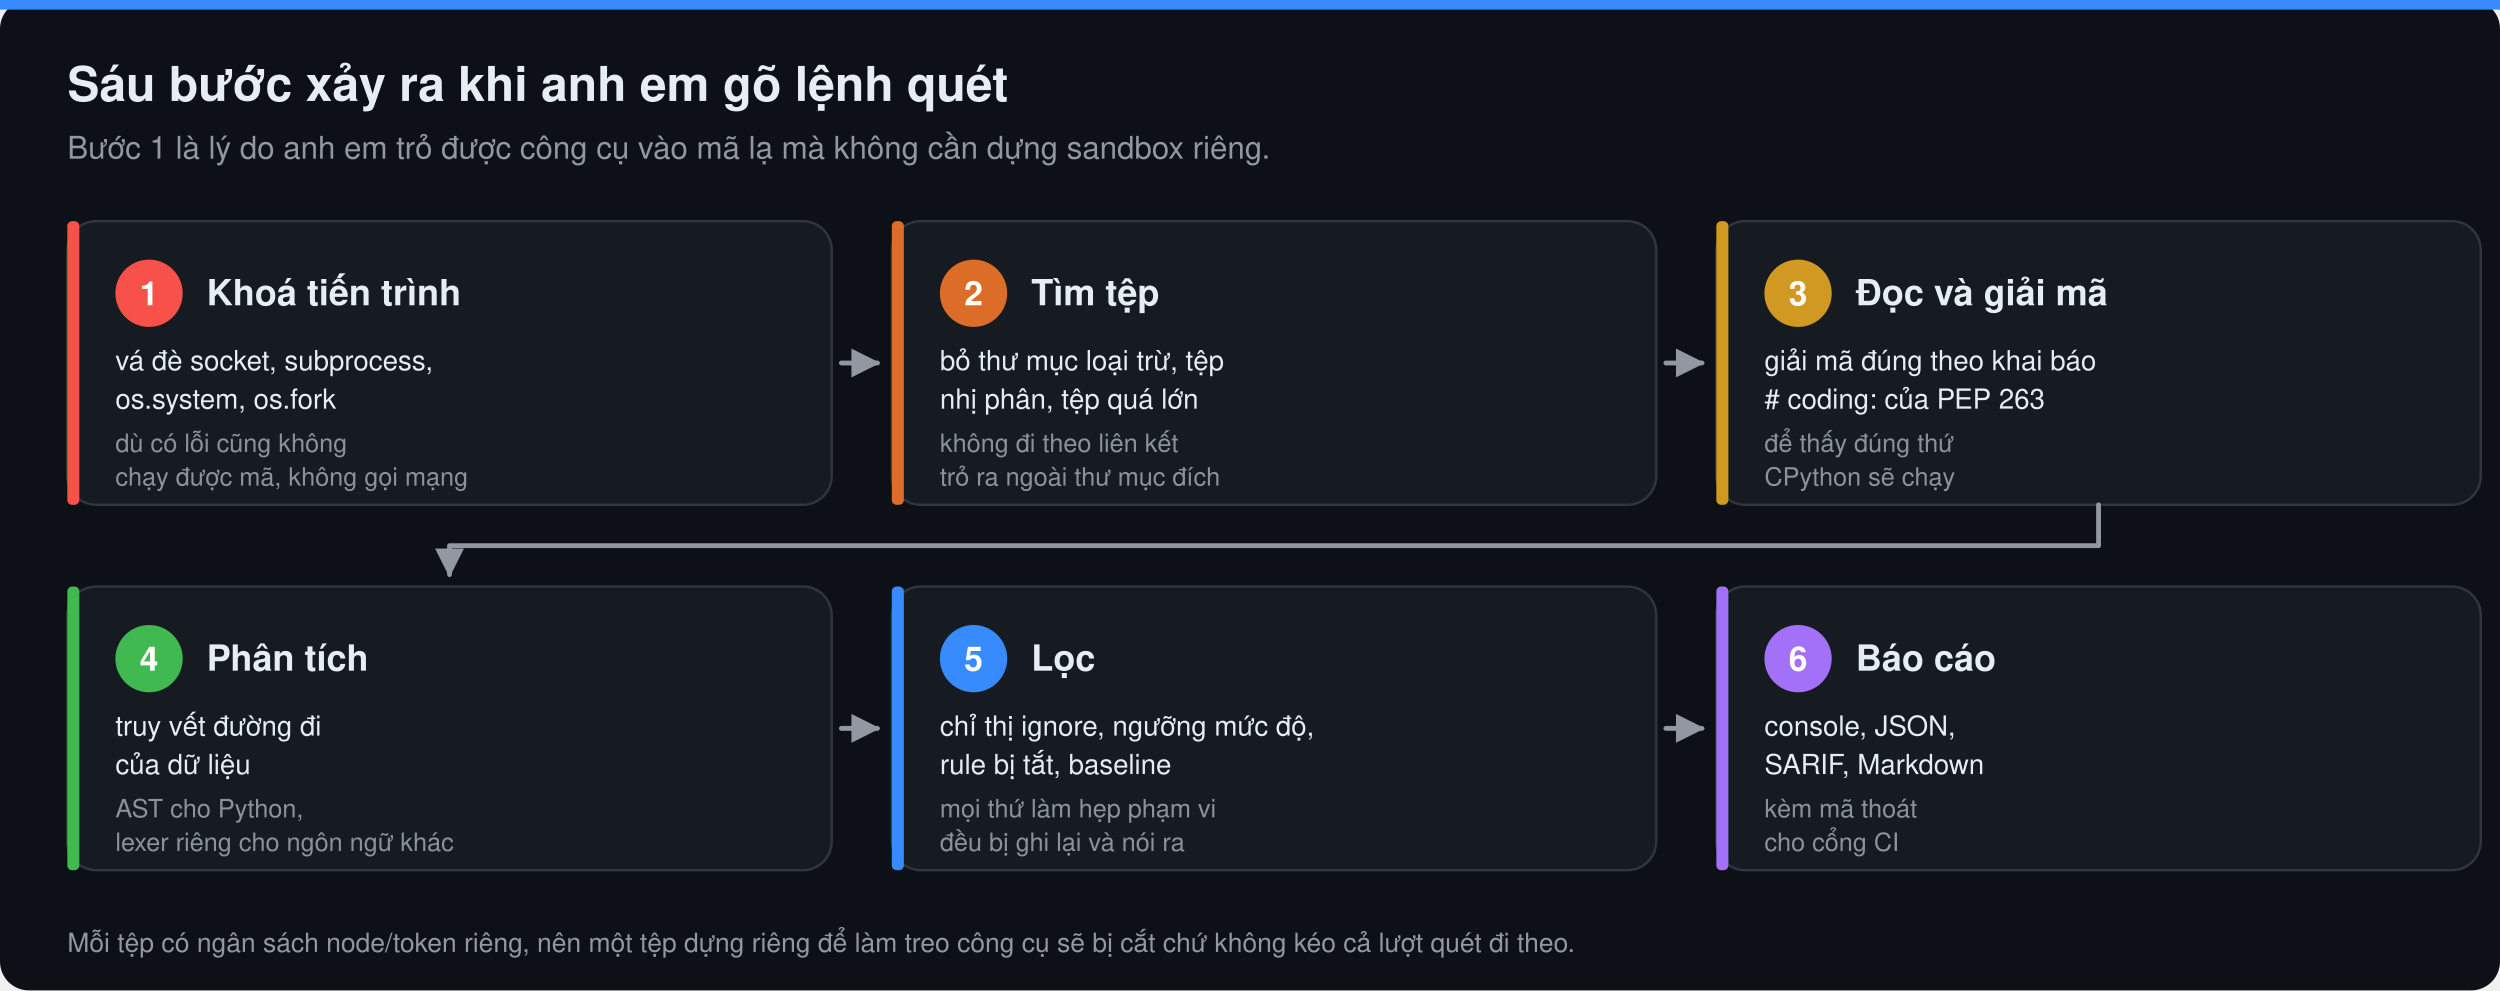
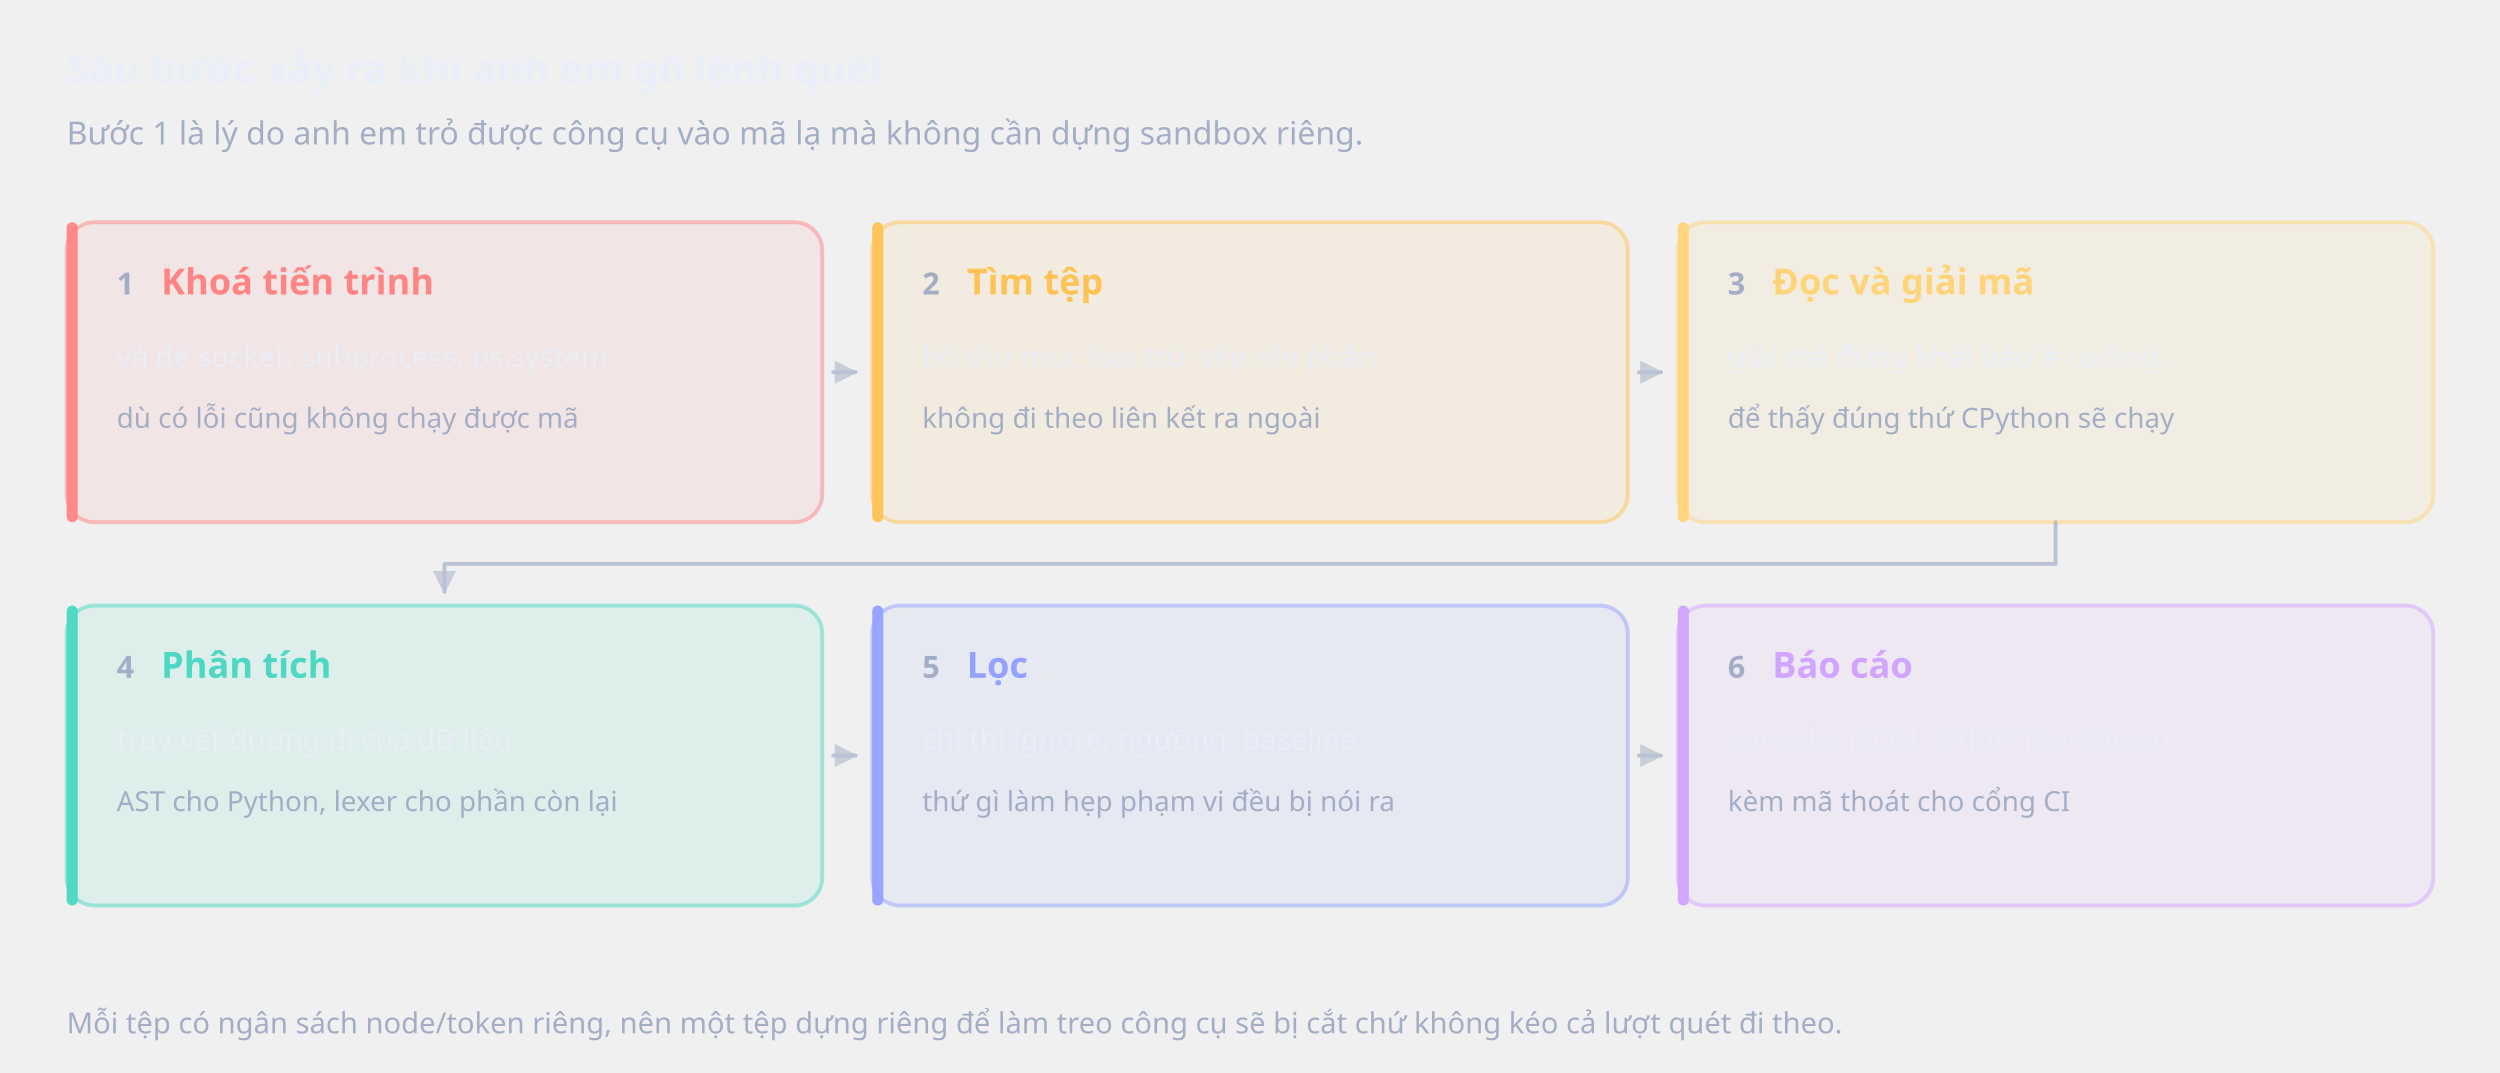
- <svg xmlns="http://www.w3.org/2000/svg" width="1040" height="412" viewBox="0 0 1040 412" role="img">
+ <svg xmlns="http://www.w3.org/2000/svg" viewBox="0 0 900 386" width="900" height="386" role="img">
  <defs>
-     <marker id="arrow-dark" viewBox="0 0 10 10" refX="9" refY="5" markerWidth="6" markerHeight="6" orient="auto-start-reverse">
-       <path d="M 0 0 L 10 5 L 0 10 z" fill="#9198a1" />
+     <marker id="adark" viewBox="0 0 10 10" refX="9" refY="5" markerWidth="6" markerHeight="6" orient="auto-start-reverse">
+       <path d="M 0 0 L 10 5 L 0 10 z" fill="#a3aec6" opacity="0.75" />
    </marker>
  </defs>
-   <rect width="1040" height="412" rx="12" fill="#0d1117" />
-   <rect x="0" y="0" width="1040" height="4" rx="0" fill="#388bfd" />
-   <text x="28" y="42" font-family="'Segoe UI',system-ui,-apple-system,Helvetica,Arial,sans-serif" font-size="20" font-weight="700" fill="#e6edf3" text-anchor="start">Sáu bước xảy ra khi anh em gõ lệnh quét</text>
-   <text x="28" y="66" font-family="'Segoe UI',system-ui,-apple-system,Helvetica,Arial,sans-serif" font-size="13" font-weight="normal" fill="#9198a1" text-anchor="start">Bước 1 là lý do anh em trỏ được công cụ vào mã lạ mà không cần dựng sandbox riêng.</text>
-   <rect x="28" y="92" width="318" height="118" rx="12" fill="#161b22" stroke="#30363d" stroke-width="1" />
-   <rect x="28" y="92" width="5" height="118" rx="2" fill="#f85149" />
-   <circle cx="62" cy="122" r="14" fill="#f85149" />
-   <text x="62" y="127" font-family="'Segoe UI',system-ui,-apple-system,Helvetica,Arial,sans-serif" font-size="14" font-weight="700" fill="#ffffff" text-anchor="middle">1</text>
-   <text x="86" y="127" font-family="'Segoe UI',system-ui,-apple-system,Helvetica,Arial,sans-serif" font-size="15" font-weight="700" fill="#e6edf3" text-anchor="start">Khoá tiến trình</text>
-   <text x="48" y="154" font-family="'Segoe UI',system-ui,-apple-system,Helvetica,Arial,sans-serif" font-size="11.5" font-weight="normal" fill="#e6edf3" text-anchor="start">vá đè socket, subprocess,</text>
-   <text x="48" y="170" font-family="'Segoe UI',system-ui,-apple-system,Helvetica,Arial,sans-serif" font-size="11.5" font-weight="normal" fill="#e6edf3" text-anchor="start">os.system, os.fork</text>
-   <text x="48" y="188" font-family="'Segoe UI',system-ui,-apple-system,Helvetica,Arial,sans-serif" font-size="10.5" font-weight="normal" fill="#9198a1" text-anchor="start" opacity="0.95">dù có lỗi cũng không</text>
-   <text x="48" y="202" font-family="'Segoe UI',system-ui,-apple-system,Helvetica,Arial,sans-serif" font-size="10.5" font-weight="normal" fill="#9198a1" text-anchor="start" opacity="0.95">chạy được mã, không gọi mạng</text>
-   <line x1="350" y1="151.0" x2="365" y2="151.0" stroke="#9198a1" stroke-width="2" stroke-linecap="round" marker-end="url(#arrow-dark)" />
-   <rect x="371" y="92" width="318" height="118" rx="12" fill="#161b22" stroke="#30363d" stroke-width="1" />
-   <rect x="371" y="92" width="5" height="118" rx="2" fill="#db6d28" />
-   <circle cx="405" cy="122" r="14" fill="#db6d28" />
-   <text x="405" y="127" font-family="'Segoe UI',system-ui,-apple-system,Helvetica,Arial,sans-serif" font-size="14" font-weight="700" fill="#ffffff" text-anchor="middle">2</text>
-   <text x="429" y="127" font-family="'Segoe UI',system-ui,-apple-system,Helvetica,Arial,sans-serif" font-size="15" font-weight="700" fill="#e6edf3" text-anchor="start">Tìm tệp</text>
-   <text x="391" y="154" font-family="'Segoe UI',system-ui,-apple-system,Helvetica,Arial,sans-serif" font-size="11.5" font-weight="normal" fill="#e6edf3" text-anchor="start">bỏ thư mục loại trừ, tệp</text>
-   <text x="391" y="170" font-family="'Segoe UI',system-ui,-apple-system,Helvetica,Arial,sans-serif" font-size="11.5" font-weight="normal" fill="#e6edf3" text-anchor="start">nhị phân, tệp quá lớn</text>
-   <text x="391" y="188" font-family="'Segoe UI',system-ui,-apple-system,Helvetica,Arial,sans-serif" font-size="10.5" font-weight="normal" fill="#9198a1" text-anchor="start" opacity="0.95">không đi theo liên kết</text>
-   <text x="391" y="202" font-family="'Segoe UI',system-ui,-apple-system,Helvetica,Arial,sans-serif" font-size="10.5" font-weight="normal" fill="#9198a1" text-anchor="start" opacity="0.95">trỏ ra ngoài thư mục đích</text>
-   <line x1="693" y1="151.0" x2="708" y2="151.0" stroke="#9198a1" stroke-width="2" stroke-linecap="round" marker-end="url(#arrow-dark)" />
-   <rect x="714" y="92" width="318" height="118" rx="12" fill="#161b22" stroke="#30363d" stroke-width="1" />
-   <rect x="714" y="92" width="5" height="118" rx="2" fill="#d29922" />
-   <circle cx="748" cy="122" r="14" fill="#d29922" />
-   <text x="748" y="127" font-family="'Segoe UI',system-ui,-apple-system,Helvetica,Arial,sans-serif" font-size="14" font-weight="700" fill="#ffffff" text-anchor="middle">3</text>
-   <text x="772" y="127" font-family="'Segoe UI',system-ui,-apple-system,Helvetica,Arial,sans-serif" font-size="15" font-weight="700" fill="#e6edf3" text-anchor="start">Đọc và giải mã</text>
-   <text x="734" y="154" font-family="'Segoe UI',system-ui,-apple-system,Helvetica,Arial,sans-serif" font-size="11.5" font-weight="normal" fill="#e6edf3" text-anchor="start">giải mã đúng theo khai báo</text>
-   <text x="734" y="170" font-family="'Segoe UI',system-ui,-apple-system,Helvetica,Arial,sans-serif" font-size="11.5" font-weight="normal" fill="#e6edf3" text-anchor="start"># coding: của PEP 263</text>
-   <text x="734" y="188" font-family="'Segoe UI',system-ui,-apple-system,Helvetica,Arial,sans-serif" font-size="10.5" font-weight="normal" fill="#9198a1" text-anchor="start" opacity="0.95">để thấy đúng thứ</text>
-   <text x="734" y="202" font-family="'Segoe UI',system-ui,-apple-system,Helvetica,Arial,sans-serif" font-size="10.5" font-weight="normal" fill="#9198a1" text-anchor="start" opacity="0.95">CPython sẽ chạy</text>
-   <rect x="28" y="244" width="318" height="118" rx="12" fill="#161b22" stroke="#30363d" stroke-width="1" />
-   <rect x="28" y="244" width="5" height="118" rx="2" fill="#3fb950" />
-   <circle cx="62" cy="274" r="14" fill="#3fb950" />
-   <text x="62" y="279" font-family="'Segoe UI',system-ui,-apple-system,Helvetica,Arial,sans-serif" font-size="14" font-weight="700" fill="#ffffff" text-anchor="middle">4</text>
-   <text x="86" y="279" font-family="'Segoe UI',system-ui,-apple-system,Helvetica,Arial,sans-serif" font-size="15" font-weight="700" fill="#e6edf3" text-anchor="start">Phân tích</text>
-   <text x="48" y="306" font-family="'Segoe UI',system-ui,-apple-system,Helvetica,Arial,sans-serif" font-size="11.5" font-weight="normal" fill="#e6edf3" text-anchor="start">truy vết đường đi</text>
-   <text x="48" y="322" font-family="'Segoe UI',system-ui,-apple-system,Helvetica,Arial,sans-serif" font-size="11.5" font-weight="normal" fill="#e6edf3" text-anchor="start">của dữ liệu</text>
-   <text x="48" y="340" font-family="'Segoe UI',system-ui,-apple-system,Helvetica,Arial,sans-serif" font-size="10.5" font-weight="normal" fill="#9198a1" text-anchor="start" opacity="0.95">AST cho Python,</text>
-   <text x="48" y="354" font-family="'Segoe UI',system-ui,-apple-system,Helvetica,Arial,sans-serif" font-size="10.5" font-weight="normal" fill="#9198a1" text-anchor="start" opacity="0.95">lexer riêng cho ngôn ngữ khác</text>
-   <line x1="350" y1="303.0" x2="365" y2="303.0" stroke="#9198a1" stroke-width="2" stroke-linecap="round" marker-end="url(#arrow-dark)" />
-   <rect x="371" y="244" width="318" height="118" rx="12" fill="#161b22" stroke="#30363d" stroke-width="1" />
-   <rect x="371" y="244" width="5" height="118" rx="2" fill="#388bfd" />
-   <circle cx="405" cy="274" r="14" fill="#388bfd" />
-   <text x="405" y="279" font-family="'Segoe UI',system-ui,-apple-system,Helvetica,Arial,sans-serif" font-size="14" font-weight="700" fill="#ffffff" text-anchor="middle">5</text>
-   <text x="429" y="279" font-family="'Segoe UI',system-ui,-apple-system,Helvetica,Arial,sans-serif" font-size="15" font-weight="700" fill="#e6edf3" text-anchor="start">Lọc</text>
-   <text x="391" y="306" font-family="'Segoe UI',system-ui,-apple-system,Helvetica,Arial,sans-serif" font-size="11.5" font-weight="normal" fill="#e6edf3" text-anchor="start">chỉ thị ignore, ngưỡng mức độ,</text>
-   <text x="391" y="322" font-family="'Segoe UI',system-ui,-apple-system,Helvetica,Arial,sans-serif" font-size="11.5" font-weight="normal" fill="#e6edf3" text-anchor="start">rule bị tắt, baseline</text>
-   <text x="391" y="340" font-family="'Segoe UI',system-ui,-apple-system,Helvetica,Arial,sans-serif" font-size="10.5" font-weight="normal" fill="#9198a1" text-anchor="start" opacity="0.95">mọi thứ làm hẹp phạm vi</text>
-   <text x="391" y="354" font-family="'Segoe UI',system-ui,-apple-system,Helvetica,Arial,sans-serif" font-size="10.5" font-weight="normal" fill="#9198a1" text-anchor="start" opacity="0.95">đều bị ghi lại và nói ra</text>
-   <line x1="693" y1="303.0" x2="708" y2="303.0" stroke="#9198a1" stroke-width="2" stroke-linecap="round" marker-end="url(#arrow-dark)" />
-   <rect x="714" y="244" width="318" height="118" rx="12" fill="#161b22" stroke="#30363d" stroke-width="1" />
-   <rect x="714" y="244" width="5" height="118" rx="2" fill="#a371f7" />
-   <circle cx="748" cy="274" r="14" fill="#a371f7" />
-   <text x="748" y="279" font-family="'Segoe UI',system-ui,-apple-system,Helvetica,Arial,sans-serif" font-size="14" font-weight="700" fill="#ffffff" text-anchor="middle">6</text>
-   <text x="772" y="279" font-family="'Segoe UI',system-ui,-apple-system,Helvetica,Arial,sans-serif" font-size="15" font-weight="700" fill="#e6edf3" text-anchor="start">Báo cáo</text>
-   <text x="734" y="306" font-family="'Segoe UI',system-ui,-apple-system,Helvetica,Arial,sans-serif" font-size="11.5" font-weight="normal" fill="#e6edf3" text-anchor="start">console, JSON,</text>
-   <text x="734" y="322" font-family="'Segoe UI',system-ui,-apple-system,Helvetica,Arial,sans-serif" font-size="11.5" font-weight="normal" fill="#e6edf3" text-anchor="start">SARIF, Markdown</text>
-   <text x="734" y="340" font-family="'Segoe UI',system-ui,-apple-system,Helvetica,Arial,sans-serif" font-size="10.5" font-weight="normal" fill="#9198a1" text-anchor="start" opacity="0.95">kèm mã thoát</text>
-   <text x="734" y="354" font-family="'Segoe UI',system-ui,-apple-system,Helvetica,Arial,sans-serif" font-size="10.5" font-weight="normal" fill="#9198a1" text-anchor="start" opacity="0.95">cho cổng CI</text>
-   <path d="M 873 210 L 873 227 L 187 227 L 187 239" fill="none" stroke="#9198a1" stroke-width="2" stroke-linecap="round" stroke-linejoin="round" marker-end="url(#arrow-dark)" />
-   <text x="28" y="396" font-family="'Segoe UI',system-ui,-apple-system,Helvetica,Arial,sans-serif" font-size="11" font-weight="normal" fill="#9198a1" text-anchor="start">Mỗi tệp có ngân sách node/token riêng, nên một tệp dựng riêng để làm treo công cụ sẽ bị cắt chứ không kéo cả lượt quét đi theo.</text>
+   <text x="24" y="30" font-family="Segoe UI, system-ui, -apple-system, sans-serif" font-size="14.5" fill="#e9eef8" text-anchor="start" font-weight="700">Sáu bước xảy ra khi anh em gõ lệnh quét</text>
+   <text x="24" y="52" font-family="Segoe UI, system-ui, -apple-system, sans-serif" font-size="11.5" fill="#a3aec6" text-anchor="start" font-weight="400">Bước 1 là lý do anh em trỏ được công cụ vào mã lạ mà không cần dựng sandbox riêng.</text>
+   <rect x="24" y="80" width="272" height="108" rx="10" fill="#ff8585" opacity="0.11" />
+   <rect x="24" y="80" width="272" height="108" rx="10" fill="none" stroke="#ff8585" stroke-width="1.4" opacity="0.50" />
+   <rect x="24" y="80" width="4" height="108" rx="2" fill="#ff8585" opacity="0.95" />
+   <text x="42" y="106" font-family="Segoe UI, system-ui, -apple-system, sans-serif" font-size="11" fill="#a3aec6" text-anchor="start" font-weight="700">1</text>
+   <text x="58" y="106" font-family="Segoe UI, system-ui, -apple-system, sans-serif" font-size="13" fill="#ff8585" text-anchor="start" font-weight="700">Khoá tiến trình</text>
+   <text x="42" y="132" font-family="Segoe UI, system-ui, -apple-system, sans-serif" font-size="10.5" fill="#e9eef8" text-anchor="start" font-weight="400" opacity="0.92">vá đè socket, subprocess, os.system</text>
+   <text x="42" y="154" font-family="Segoe UI, system-ui, -apple-system, sans-serif" font-size="10" fill="#a3aec6" text-anchor="start" font-weight="400">dù có lỗi cũng không chạy được mã</text>
+   <line x1="300" y1="134" x2="308" y2="134" stroke="#a3aec6" stroke-width="1.4" stroke-linecap="round" marker-end="url(#adark)" opacity="0.70" />
+   <rect x="314" y="80" width="272" height="108" rx="10" fill="#ffc255" opacity="0.11" />
+   <rect x="314" y="80" width="272" height="108" rx="10" fill="none" stroke="#ffc255" stroke-width="1.4" opacity="0.50" />
+   <rect x="314" y="80" width="4" height="108" rx="2" fill="#ffc255" opacity="0.95" />
+   <text x="332" y="106" font-family="Segoe UI, system-ui, -apple-system, sans-serif" font-size="11" fill="#a3aec6" text-anchor="start" font-weight="700">2</text>
+   <text x="348" y="106" font-family="Segoe UI, system-ui, -apple-system, sans-serif" font-size="13" fill="#ffc255" text-anchor="start" font-weight="700">Tìm tệp</text>
+   <text x="332" y="132" font-family="Segoe UI, system-ui, -apple-system, sans-serif" font-size="10.5" fill="#e9eef8" text-anchor="start" font-weight="400" opacity="0.92">bỏ thư mục loại trừ, tệp nhị phân</text>
+   <text x="332" y="154" font-family="Segoe UI, system-ui, -apple-system, sans-serif" font-size="10" fill="#a3aec6" text-anchor="start" font-weight="400">không đi theo liên kết ra ngoài</text>
+   <line x1="590" y1="134" x2="598" y2="134" stroke="#a3aec6" stroke-width="1.4" stroke-linecap="round" marker-end="url(#adark)" opacity="0.70" />
+   <rect x="604" y="80" width="272" height="108" rx="10" fill="#ffd479" opacity="0.11" />
+   <rect x="604" y="80" width="272" height="108" rx="10" fill="none" stroke="#ffd479" stroke-width="1.4" opacity="0.50" />
+   <rect x="604" y="80" width="4" height="108" rx="2" fill="#ffd479" opacity="0.95" />
+   <text x="622" y="106" font-family="Segoe UI, system-ui, -apple-system, sans-serif" font-size="11" fill="#a3aec6" text-anchor="start" font-weight="700">3</text>
+   <text x="638" y="106" font-family="Segoe UI, system-ui, -apple-system, sans-serif" font-size="13" fill="#ffd479" text-anchor="start" font-weight="700">Đọc và giải mã</text>
+   <text x="622" y="132" font-family="Segoe UI, system-ui, -apple-system, sans-serif" font-size="10.5" fill="#e9eef8" text-anchor="start" font-weight="400" opacity="0.92">giải mã đúng khai báo # coding:</text>
+   <text x="622" y="154" font-family="Segoe UI, system-ui, -apple-system, sans-serif" font-size="10" fill="#a3aec6" text-anchor="start" font-weight="400">để thấy đúng thứ CPython sẽ chạy</text>
+   <rect x="24" y="218" width="272" height="108" rx="10" fill="#4cd8c2" opacity="0.11" />
+   <rect x="24" y="218" width="272" height="108" rx="10" fill="none" stroke="#4cd8c2" stroke-width="1.4" opacity="0.50" />
+   <rect x="24" y="218" width="4" height="108" rx="2" fill="#4cd8c2" opacity="0.95" />
+   <text x="42" y="244" font-family="Segoe UI, system-ui, -apple-system, sans-serif" font-size="11" fill="#a3aec6" text-anchor="start" font-weight="700">4</text>
+   <text x="58" y="244" font-family="Segoe UI, system-ui, -apple-system, sans-serif" font-size="13" fill="#4cd8c2" text-anchor="start" font-weight="700">Phân tích</text>
+   <text x="42" y="270" font-family="Segoe UI, system-ui, -apple-system, sans-serif" font-size="10.5" fill="#e9eef8" text-anchor="start" font-weight="400" opacity="0.92">truy vết đường đi của dữ liệu</text>
+   <text x="42" y="292" font-family="Segoe UI, system-ui, -apple-system, sans-serif" font-size="10" fill="#a3aec6" text-anchor="start" font-weight="400">AST cho Python, lexer cho phần còn lại</text>
+   <line x1="300" y1="272" x2="308" y2="272" stroke="#a3aec6" stroke-width="1.4" stroke-linecap="round" marker-end="url(#adark)" opacity="0.70" />
+   <rect x="314" y="218" width="272" height="108" rx="10" fill="#93a2ff" opacity="0.11" />
+   <rect x="314" y="218" width="272" height="108" rx="10" fill="none" stroke="#93a2ff" stroke-width="1.4" opacity="0.50" />
+   <rect x="314" y="218" width="4" height="108" rx="2" fill="#93a2ff" opacity="0.95" />
+   <text x="332" y="244" font-family="Segoe UI, system-ui, -apple-system, sans-serif" font-size="11" fill="#a3aec6" text-anchor="start" font-weight="700">5</text>
+   <text x="348" y="244" font-family="Segoe UI, system-ui, -apple-system, sans-serif" font-size="13" fill="#93a2ff" text-anchor="start" font-weight="700">Lọc</text>
+   <text x="332" y="270" font-family="Segoe UI, system-ui, -apple-system, sans-serif" font-size="10.5" fill="#e9eef8" text-anchor="start" font-weight="400" opacity="0.92">chỉ thị ignore, ngưỡng, baseline</text>
+   <text x="332" y="292" font-family="Segoe UI, system-ui, -apple-system, sans-serif" font-size="10" fill="#a3aec6" text-anchor="start" font-weight="400">thứ gì làm hẹp phạm vi đều bị nói ra</text>
+   <line x1="590" y1="272" x2="598" y2="272" stroke="#a3aec6" stroke-width="1.4" stroke-linecap="round" marker-end="url(#adark)" opacity="0.70" />
+   <rect x="604" y="218" width="272" height="108" rx="10" fill="#d3a4ff" opacity="0.11" />
+   <rect x="604" y="218" width="272" height="108" rx="10" fill="none" stroke="#d3a4ff" stroke-width="1.4" opacity="0.50" />
+   <rect x="604" y="218" width="4" height="108" rx="2" fill="#d3a4ff" opacity="0.95" />
+   <text x="622" y="244" font-family="Segoe UI, system-ui, -apple-system, sans-serif" font-size="11" fill="#a3aec6" text-anchor="start" font-weight="700">6</text>
+   <text x="638" y="244" font-family="Segoe UI, system-ui, -apple-system, sans-serif" font-size="13" fill="#d3a4ff" text-anchor="start" font-weight="700">Báo cáo</text>
+   <text x="622" y="270" font-family="Segoe UI, system-ui, -apple-system, sans-serif" font-size="10.5" fill="#e9eef8" text-anchor="start" font-weight="400" opacity="0.92">console, JSON, SARIF, Markdown</text>
+   <text x="622" y="292" font-family="Segoe UI, system-ui, -apple-system, sans-serif" font-size="10" fill="#a3aec6" text-anchor="start" font-weight="400">kèm mã thoát cho cổng CI</text>
+   <path d="M 740 188 L 740 203 L 160 203 L 160 213" fill="none" stroke="#a3aec6" stroke-width="1.4" stroke-linecap="round" stroke-linejoin="round" marker-end="url(#adark)" opacity="0.70" />
+   <text x="24" y="372" font-family="Segoe UI, system-ui, -apple-system, sans-serif" font-size="10.5" fill="#a3aec6" text-anchor="start" font-weight="400">Mỗi tệp có ngân sách node/token riêng, nên một tệp dựng riêng để làm treo công cụ sẽ bị cắt chứ không kéo cả lượt quét đi theo.</text>
</svg>
